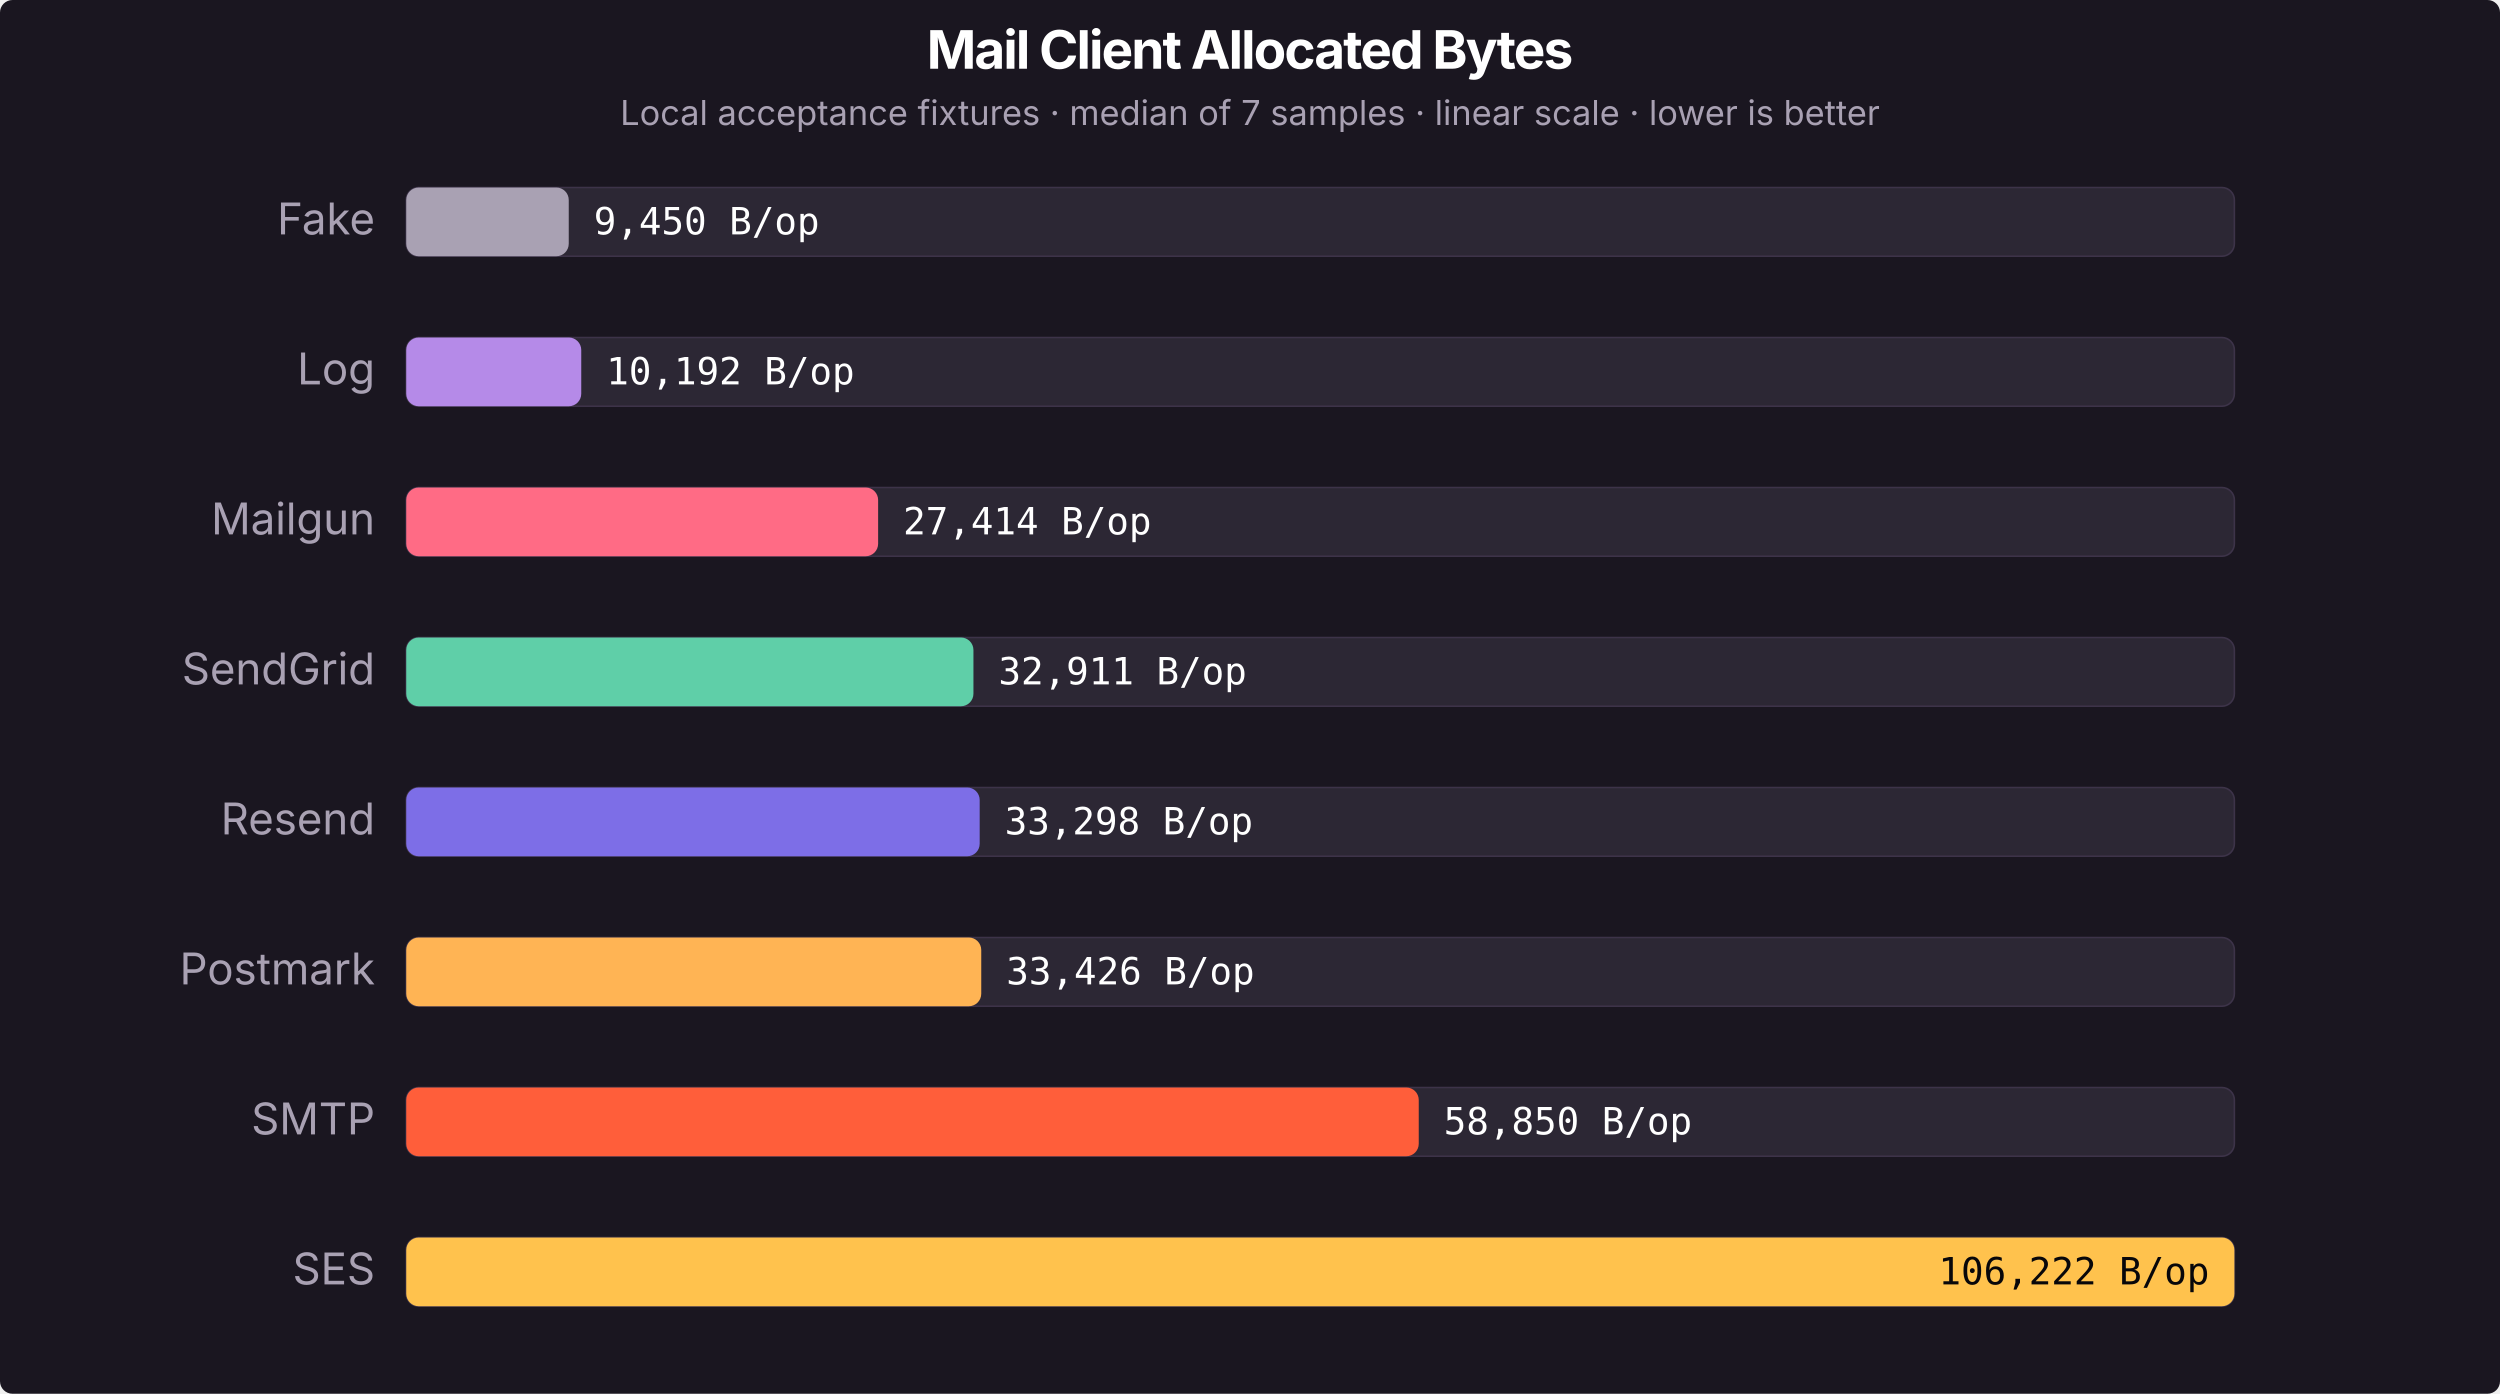
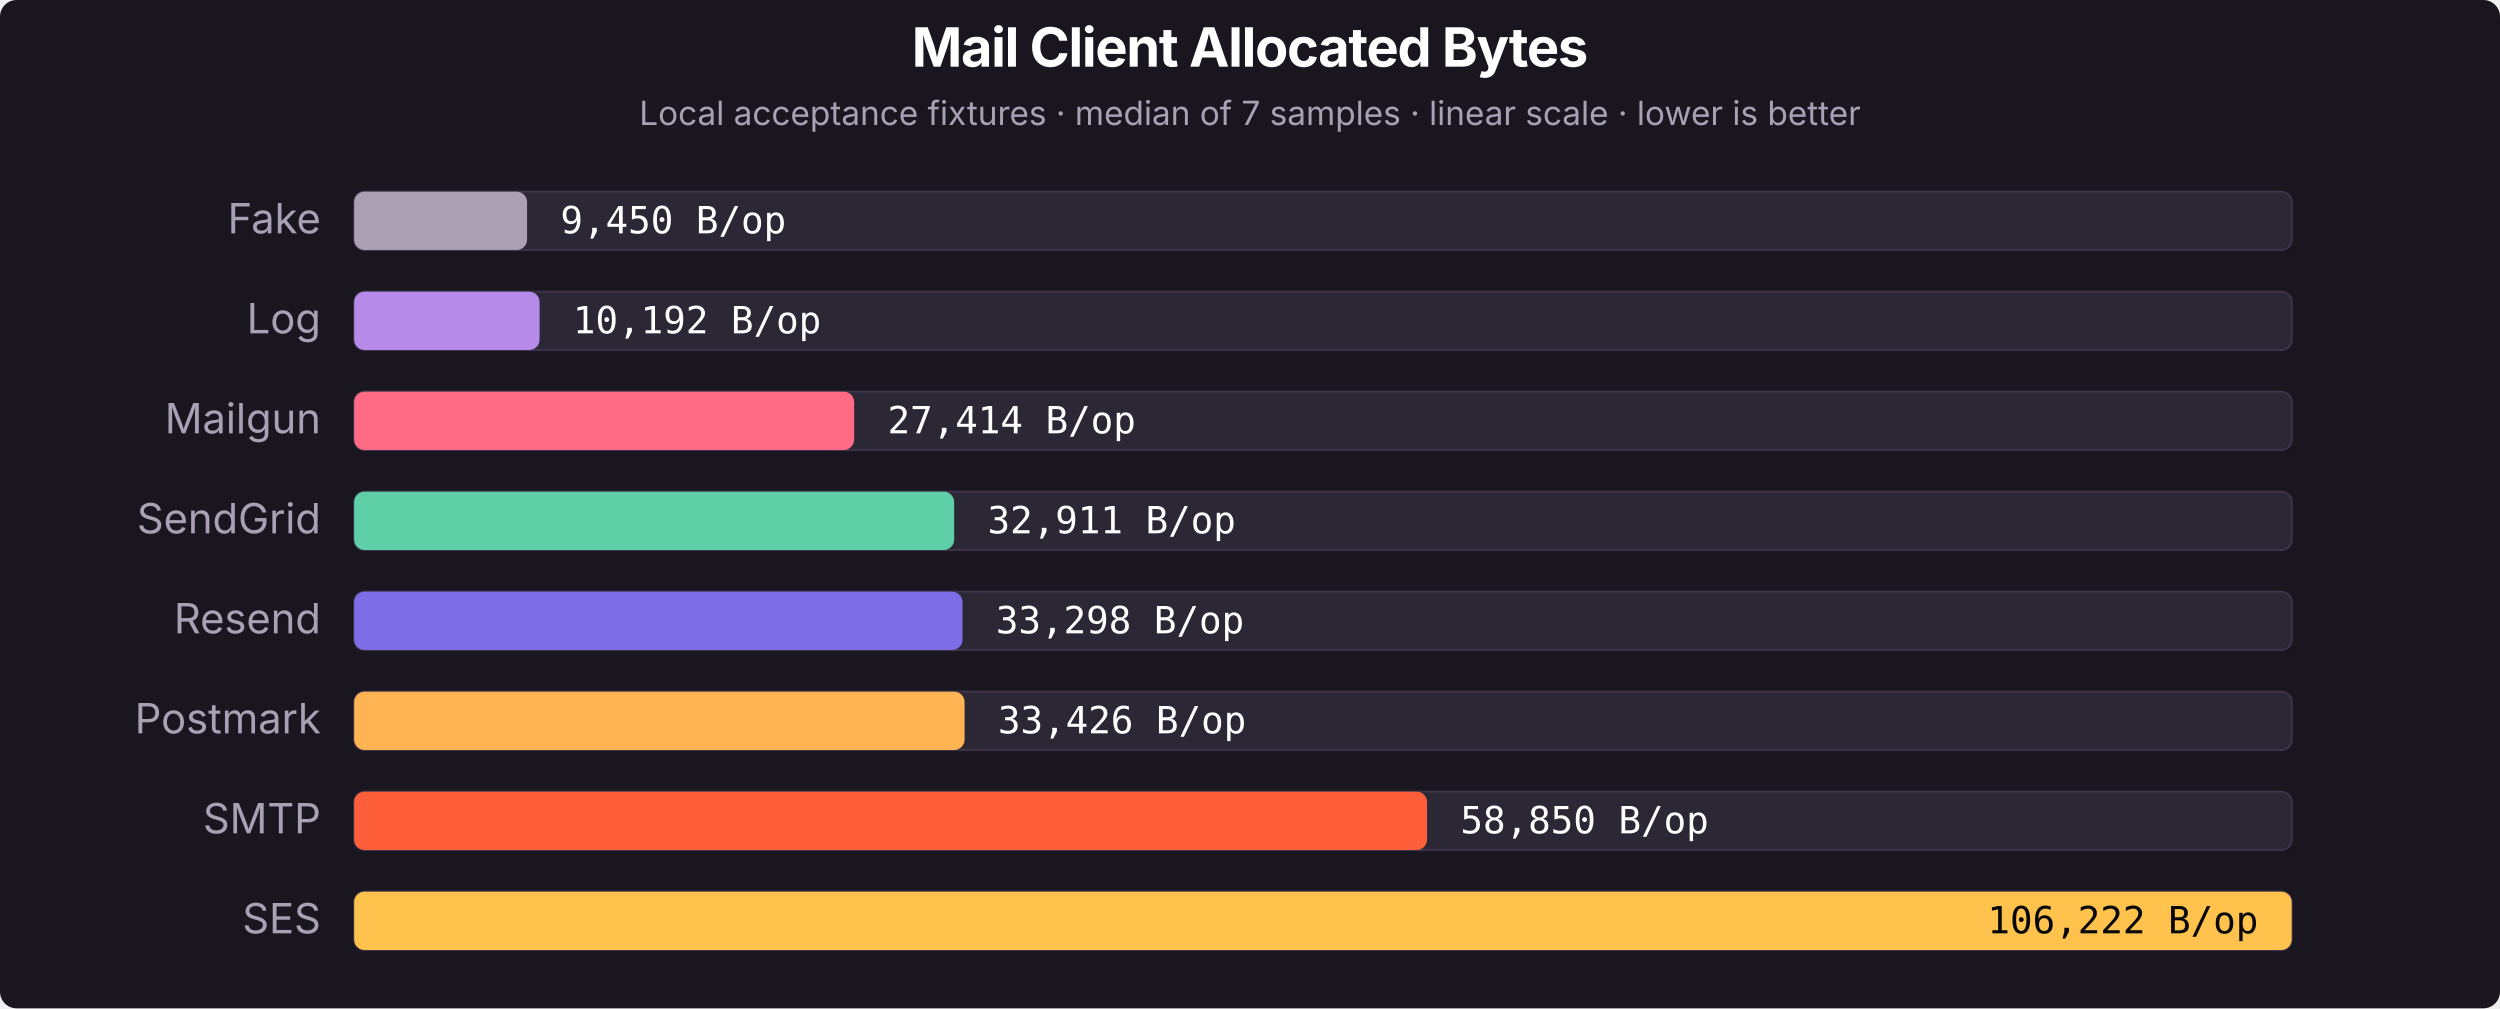
- <svg xmlns="http://www.w3.org/2000/svg" width="1600" height="892" viewBox="0 0 1600 892" role="img" aria-labelledby="title description">
+ <svg xmlns="http://www.w3.org/2000/svg" width="1200" height="484" viewBox="0 0 1200 484" role="img" aria-labelledby="title description">
  <rect width="100%" height="100%" rx="8" fill="#1A1620" />
-   <text x="800" y="44" text-anchor="middle" fill="#FFFFFF" font-size="34" font-weight="700" letter-spacing="-1.2" font-family="Space Grotesk, Inter, system-ui, sans-serif">Mail Client Allocated Bytes</text>
-   <text x="800" y="80" text-anchor="middle" fill="#A9A1B3" font-size="22" font-family="Inter, system-ui, sans-serif">Local acceptance fixtures · median of 7 samples · linear scale · lower is better</text>
-   <text x="240" y="150" text-anchor="end" fill="#A9A1B3" font-size="28" font-family="Inter, system-ui, sans-serif">Fake</text>
-   <rect x="260" y="120" width="1170" height="44" rx="8" fill="#2C2734" stroke="#3D3349" />
-   <rect x="260" y="120" width="104" height="44" rx="8" fill="#A9A1B3" />
-   <text x="380" y="150" text-anchor="start" fill="#FFFFFF" font-size="24" font-family="JetBrains Mono, ui-monospace, monospace">9,450 B/op</text>
-   <text x="240" y="246" text-anchor="end" fill="#A9A1B3" font-size="28" font-family="Inter, system-ui, sans-serif">Log</text>
-   <rect x="260" y="216" width="1170" height="44" rx="8" fill="#2C2734" stroke="#3D3349" />
-   <rect x="260" y="216" width="112" height="44" rx="8" fill="#B58AE8" />
-   <text x="388" y="246" text-anchor="start" fill="#FFFFFF" font-size="24" font-family="JetBrains Mono, ui-monospace, monospace">10,192 B/op</text>
-   <text x="240" y="342" text-anchor="end" fill="#A9A1B3" font-size="28" font-family="Inter, system-ui, sans-serif">Mailgun</text>
-   <rect x="260" y="312" width="1170" height="44" rx="8" fill="#2C2734" stroke="#3D3349" />
-   <rect x="260" y="312" width="302" height="44" rx="8" fill="#FF6B85" />
-   <text x="578" y="342" text-anchor="start" fill="#FFFFFF" font-size="24" font-family="JetBrains Mono, ui-monospace, monospace">27,414 B/op</text>
-   <text x="240" y="438" text-anchor="end" fill="#A9A1B3" font-size="28" font-family="Inter, system-ui, sans-serif">SendGrid</text>
-   <rect x="260" y="408" width="1170" height="44" rx="8" fill="#2C2734" stroke="#3D3349" />
-   <rect x="260" y="408" width="363" height="44" rx="8" fill="#5FCFA8" />
-   <text x="639" y="438" text-anchor="start" fill="#FFFFFF" font-size="24" font-family="JetBrains Mono, ui-monospace, monospace">32,911 B/op</text>
-   <text x="240" y="534" text-anchor="end" fill="#A9A1B3" font-size="28" font-family="Inter, system-ui, sans-serif">Resend</text>
-   <rect x="260" y="504" width="1170" height="44" rx="8" fill="#2C2734" stroke="#3D3349" />
-   <rect x="260" y="504" width="367" height="44" rx="8" fill="#7D6EE7" />
-   <text x="643" y="534" text-anchor="start" fill="#FFFFFF" font-size="24" font-family="JetBrains Mono, ui-monospace, monospace">33,298 B/op</text>
-   <text x="240" y="630" text-anchor="end" fill="#A9A1B3" font-size="28" font-family="Inter, system-ui, sans-serif">Postmark</text>
-   <rect x="260" y="600" width="1170" height="44" rx="8" fill="#2C2734" stroke="#3D3349" />
-   <rect x="260" y="600" width="368" height="44" rx="8" fill="#FFB454" />
-   <text x="644" y="630" text-anchor="start" fill="#FFFFFF" font-size="24" font-family="JetBrains Mono, ui-monospace, monospace">33,426 B/op</text>
-   <text x="240" y="726" text-anchor="end" fill="#A9A1B3" font-size="28" font-family="Inter, system-ui, sans-serif">SMTP</text>
-   <rect x="260" y="696" width="1170" height="44" rx="8" fill="#2C2734" stroke="#3D3349" />
-   <rect x="260" y="696" width="648" height="44" rx="8" fill="#FF5E3A" />
-   <text x="924" y="726" text-anchor="start" fill="#FFFFFF" font-size="24" font-family="JetBrains Mono, ui-monospace, monospace">58,850 B/op</text>
-   <text x="240" y="822" text-anchor="end" fill="#A9A1B3" font-size="28" font-family="Inter, system-ui, sans-serif">SES</text>
-   <rect x="260" y="792" width="1170" height="44" rx="8" fill="#2C2734" stroke="#3D3349" />
-   <rect x="260" y="792" width="1170" height="44" rx="8" fill="#FFC24D" />
-   <text x="1414" y="822" text-anchor="end" fill="#08070A" font-size="24" font-family="JetBrains Mono, ui-monospace, monospace">106,222 B/op</text>
+   <text x="600" y="32" text-anchor="middle" fill="#FFFFFF" font-size="26" font-weight="700" letter-spacing="-.6" font-family="Space Grotesk, Inter, system-ui, sans-serif">Mail Client Allocated Bytes</text>
+   <text x="600" y="60" text-anchor="middle" fill="#A9A1B3" font-size="16" font-family="Inter, system-ui, sans-serif">Local acceptance fixtures · median of 7 samples · linear scale · lower is better</text>
+   <text x="154" y="112" text-anchor="end" fill="#A9A1B3" font-size="20" font-family="Inter, system-ui, sans-serif">Fake</text>
+   <rect x="170" y="92" width="930" height="28" rx="5" fill="#2C2734" stroke="#3D3349" />
+   <rect x="170" y="92" width="83" height="28" rx="5" fill="#A9A1B3" />
+   <text x="269" y="112" text-anchor="start" fill="#FFFFFF" font-size="18" font-family="JetBrains Mono, ui-monospace, monospace">9,450 B/op</text>
+   <text x="154" y="160" text-anchor="end" fill="#A9A1B3" font-size="20" font-family="Inter, system-ui, sans-serif">Log</text>
+   <rect x="170" y="140" width="930" height="28" rx="5" fill="#2C2734" stroke="#3D3349" />
+   <rect x="170" y="140" width="89" height="28" rx="5" fill="#B58AE8" />
+   <text x="275" y="160" text-anchor="start" fill="#FFFFFF" font-size="18" font-family="JetBrains Mono, ui-monospace, monospace">10,192 B/op</text>
+   <text x="154" y="208" text-anchor="end" fill="#A9A1B3" font-size="20" font-family="Inter, system-ui, sans-serif">Mailgun</text>
+   <rect x="170" y="188" width="930" height="28" rx="5" fill="#2C2734" stroke="#3D3349" />
+   <rect x="170" y="188" width="240" height="28" rx="5" fill="#FF6B85" />
+   <text x="426" y="208" text-anchor="start" fill="#FFFFFF" font-size="18" font-family="JetBrains Mono, ui-monospace, monospace">27,414 B/op</text>
+   <text x="154" y="256" text-anchor="end" fill="#A9A1B3" font-size="20" font-family="Inter, system-ui, sans-serif">SendGrid</text>
+   <rect x="170" y="236" width="930" height="28" rx="5" fill="#2C2734" stroke="#3D3349" />
+   <rect x="170" y="236" width="288" height="28" rx="5" fill="#5FCFA8" />
+   <text x="474" y="256" text-anchor="start" fill="#FFFFFF" font-size="18" font-family="JetBrains Mono, ui-monospace, monospace">32,911 B/op</text>
+   <text x="154" y="304" text-anchor="end" fill="#A9A1B3" font-size="20" font-family="Inter, system-ui, sans-serif">Resend</text>
+   <rect x="170" y="284" width="930" height="28" rx="5" fill="#2C2734" stroke="#3D3349" />
+   <rect x="170" y="284" width="292" height="28" rx="5" fill="#7D6EE7" />
+   <text x="478" y="304" text-anchor="start" fill="#FFFFFF" font-size="18" font-family="JetBrains Mono, ui-monospace, monospace">33,298 B/op</text>
+   <text x="154" y="352" text-anchor="end" fill="#A9A1B3" font-size="20" font-family="Inter, system-ui, sans-serif">Postmark</text>
+   <rect x="170" y="332" width="930" height="28" rx="5" fill="#2C2734" stroke="#3D3349" />
+   <rect x="170" y="332" width="293" height="28" rx="5" fill="#FFB454" />
+   <text x="479" y="352" text-anchor="start" fill="#FFFFFF" font-size="18" font-family="JetBrains Mono, ui-monospace, monospace">33,426 B/op</text>
+   <text x="154" y="400" text-anchor="end" fill="#A9A1B3" font-size="20" font-family="Inter, system-ui, sans-serif">SMTP</text>
+   <rect x="170" y="380" width="930" height="28" rx="5" fill="#2C2734" stroke="#3D3349" />
+   <rect x="170" y="380" width="515" height="28" rx="5" fill="#FF5E3A" />
+   <text x="701" y="400" text-anchor="start" fill="#FFFFFF" font-size="18" font-family="JetBrains Mono, ui-monospace, monospace">58,850 B/op</text>
+   <text x="154" y="448" text-anchor="end" fill="#A9A1B3" font-size="20" font-family="Inter, system-ui, sans-serif">SES</text>
+   <rect x="170" y="428" width="930" height="28" rx="5" fill="#2C2734" stroke="#3D3349" />
+   <rect x="170" y="428" width="930" height="28" rx="5" fill="#FFC24D" />
+   <text x="1084" y="448" text-anchor="end" fill="#08070A" font-size="18" font-family="JetBrains Mono, ui-monospace, monospace">106,222 B/op</text>
</svg>
